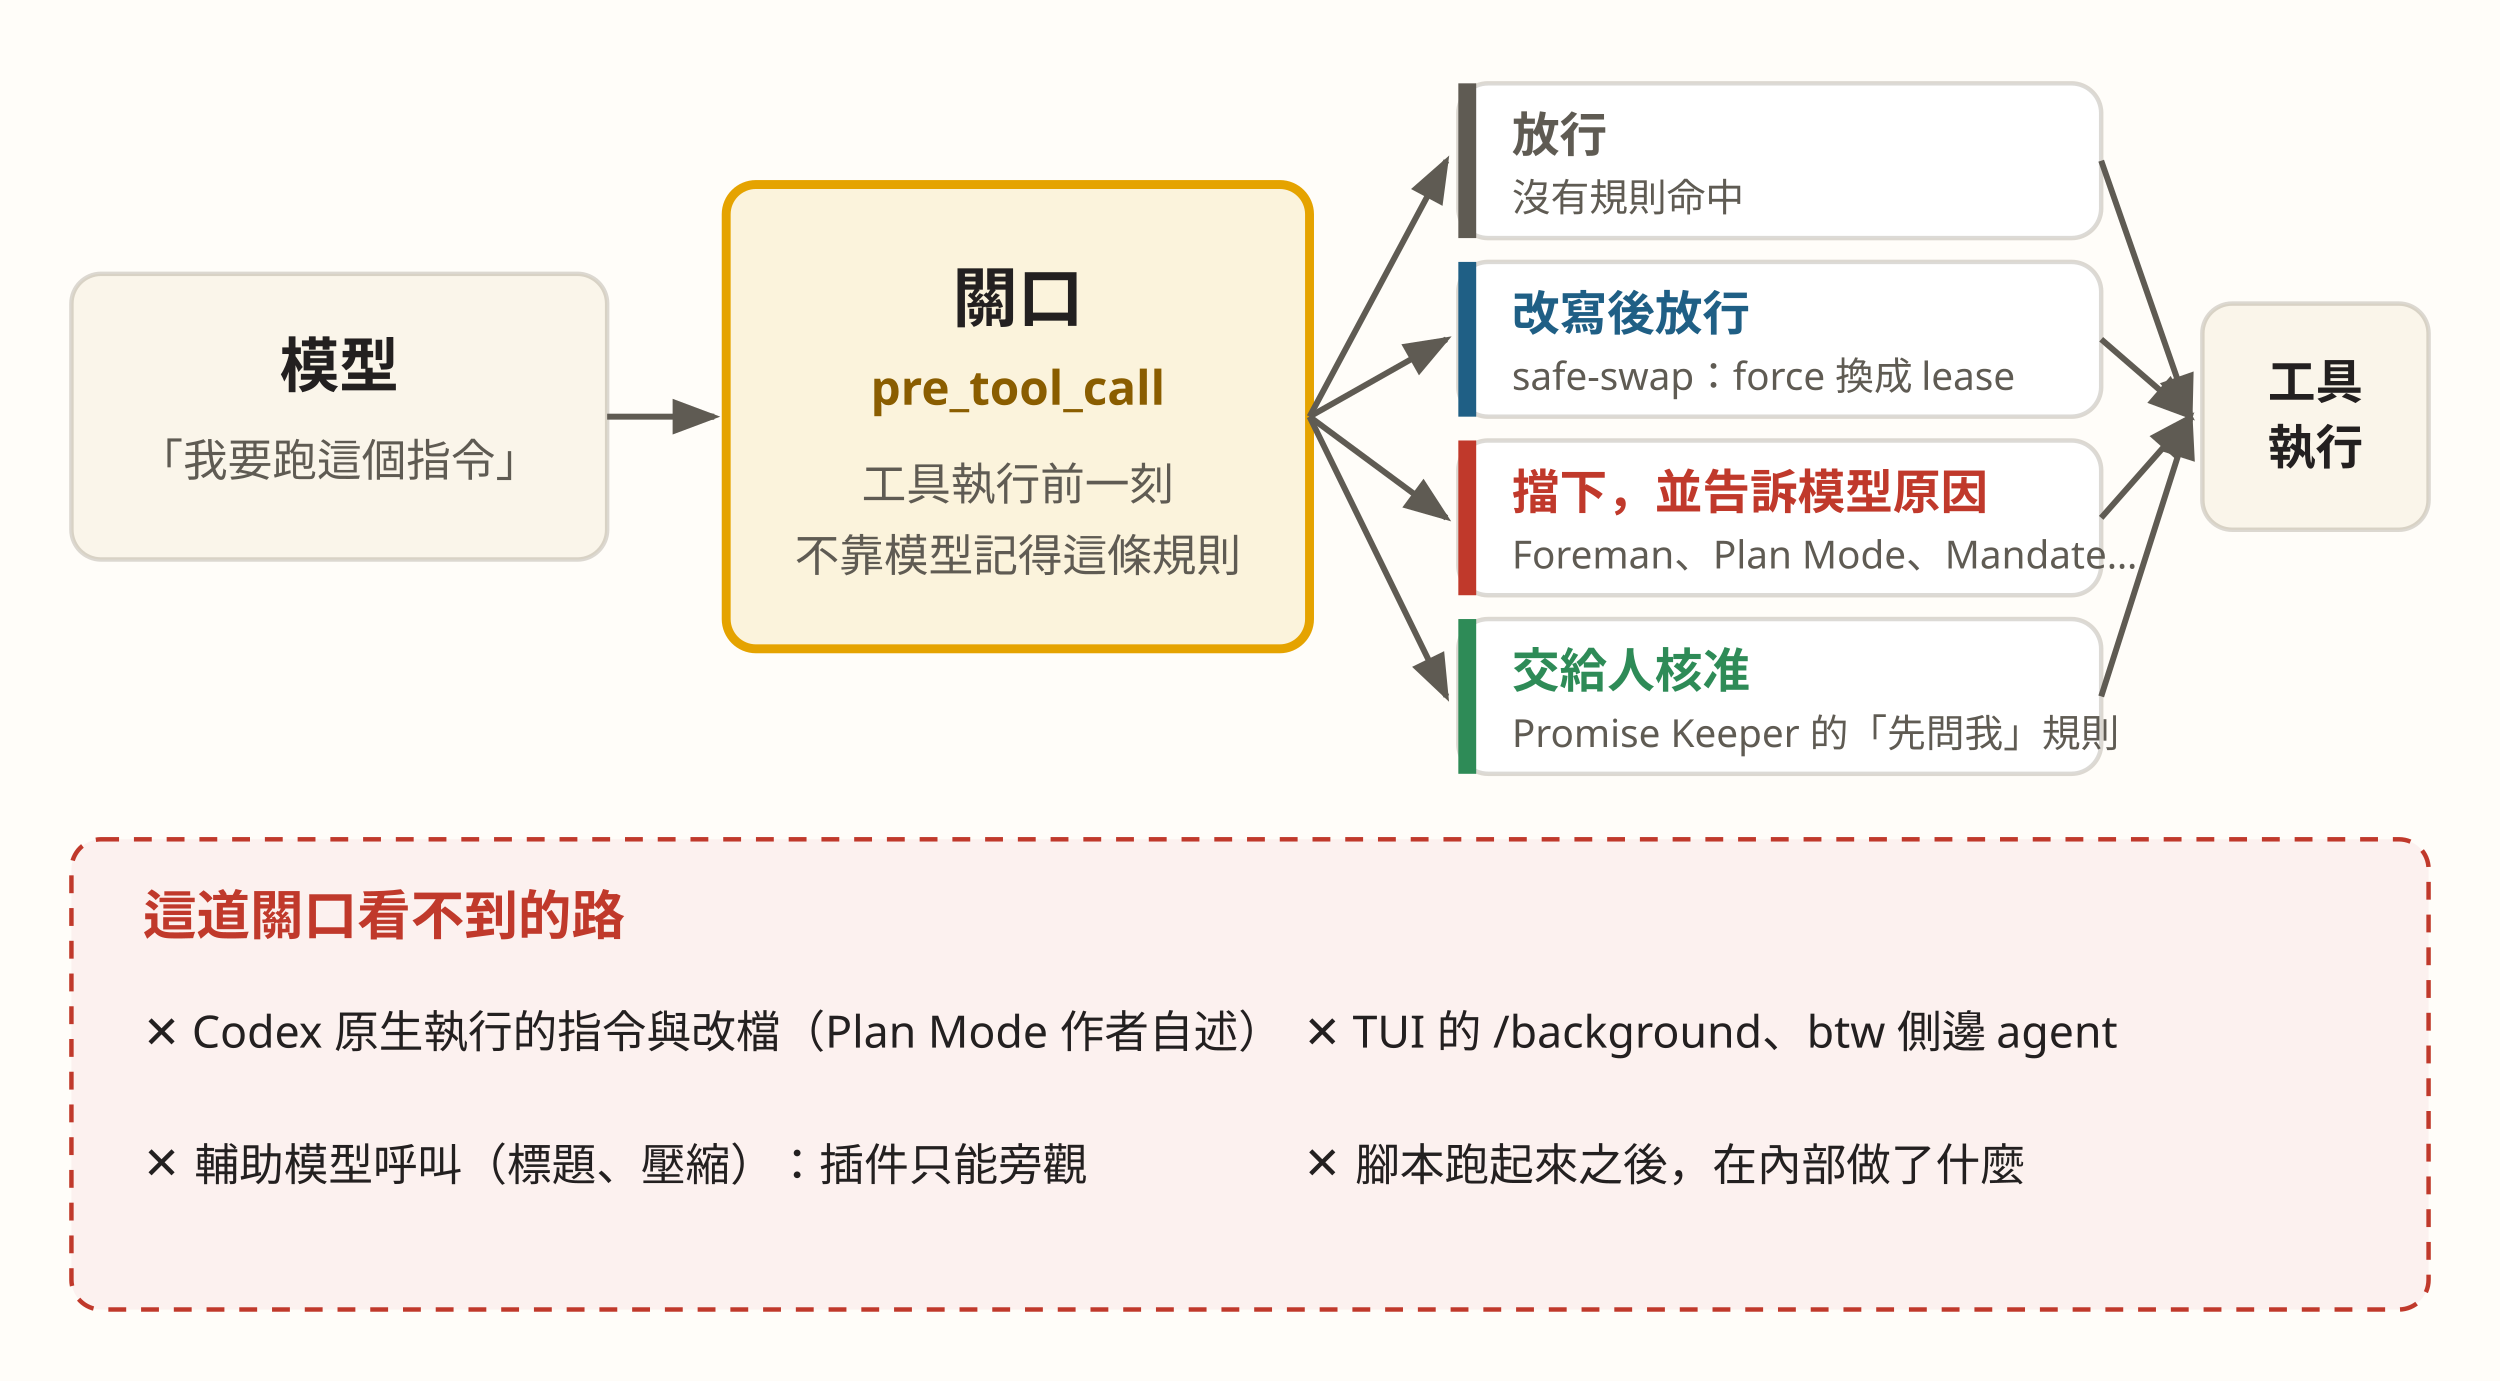
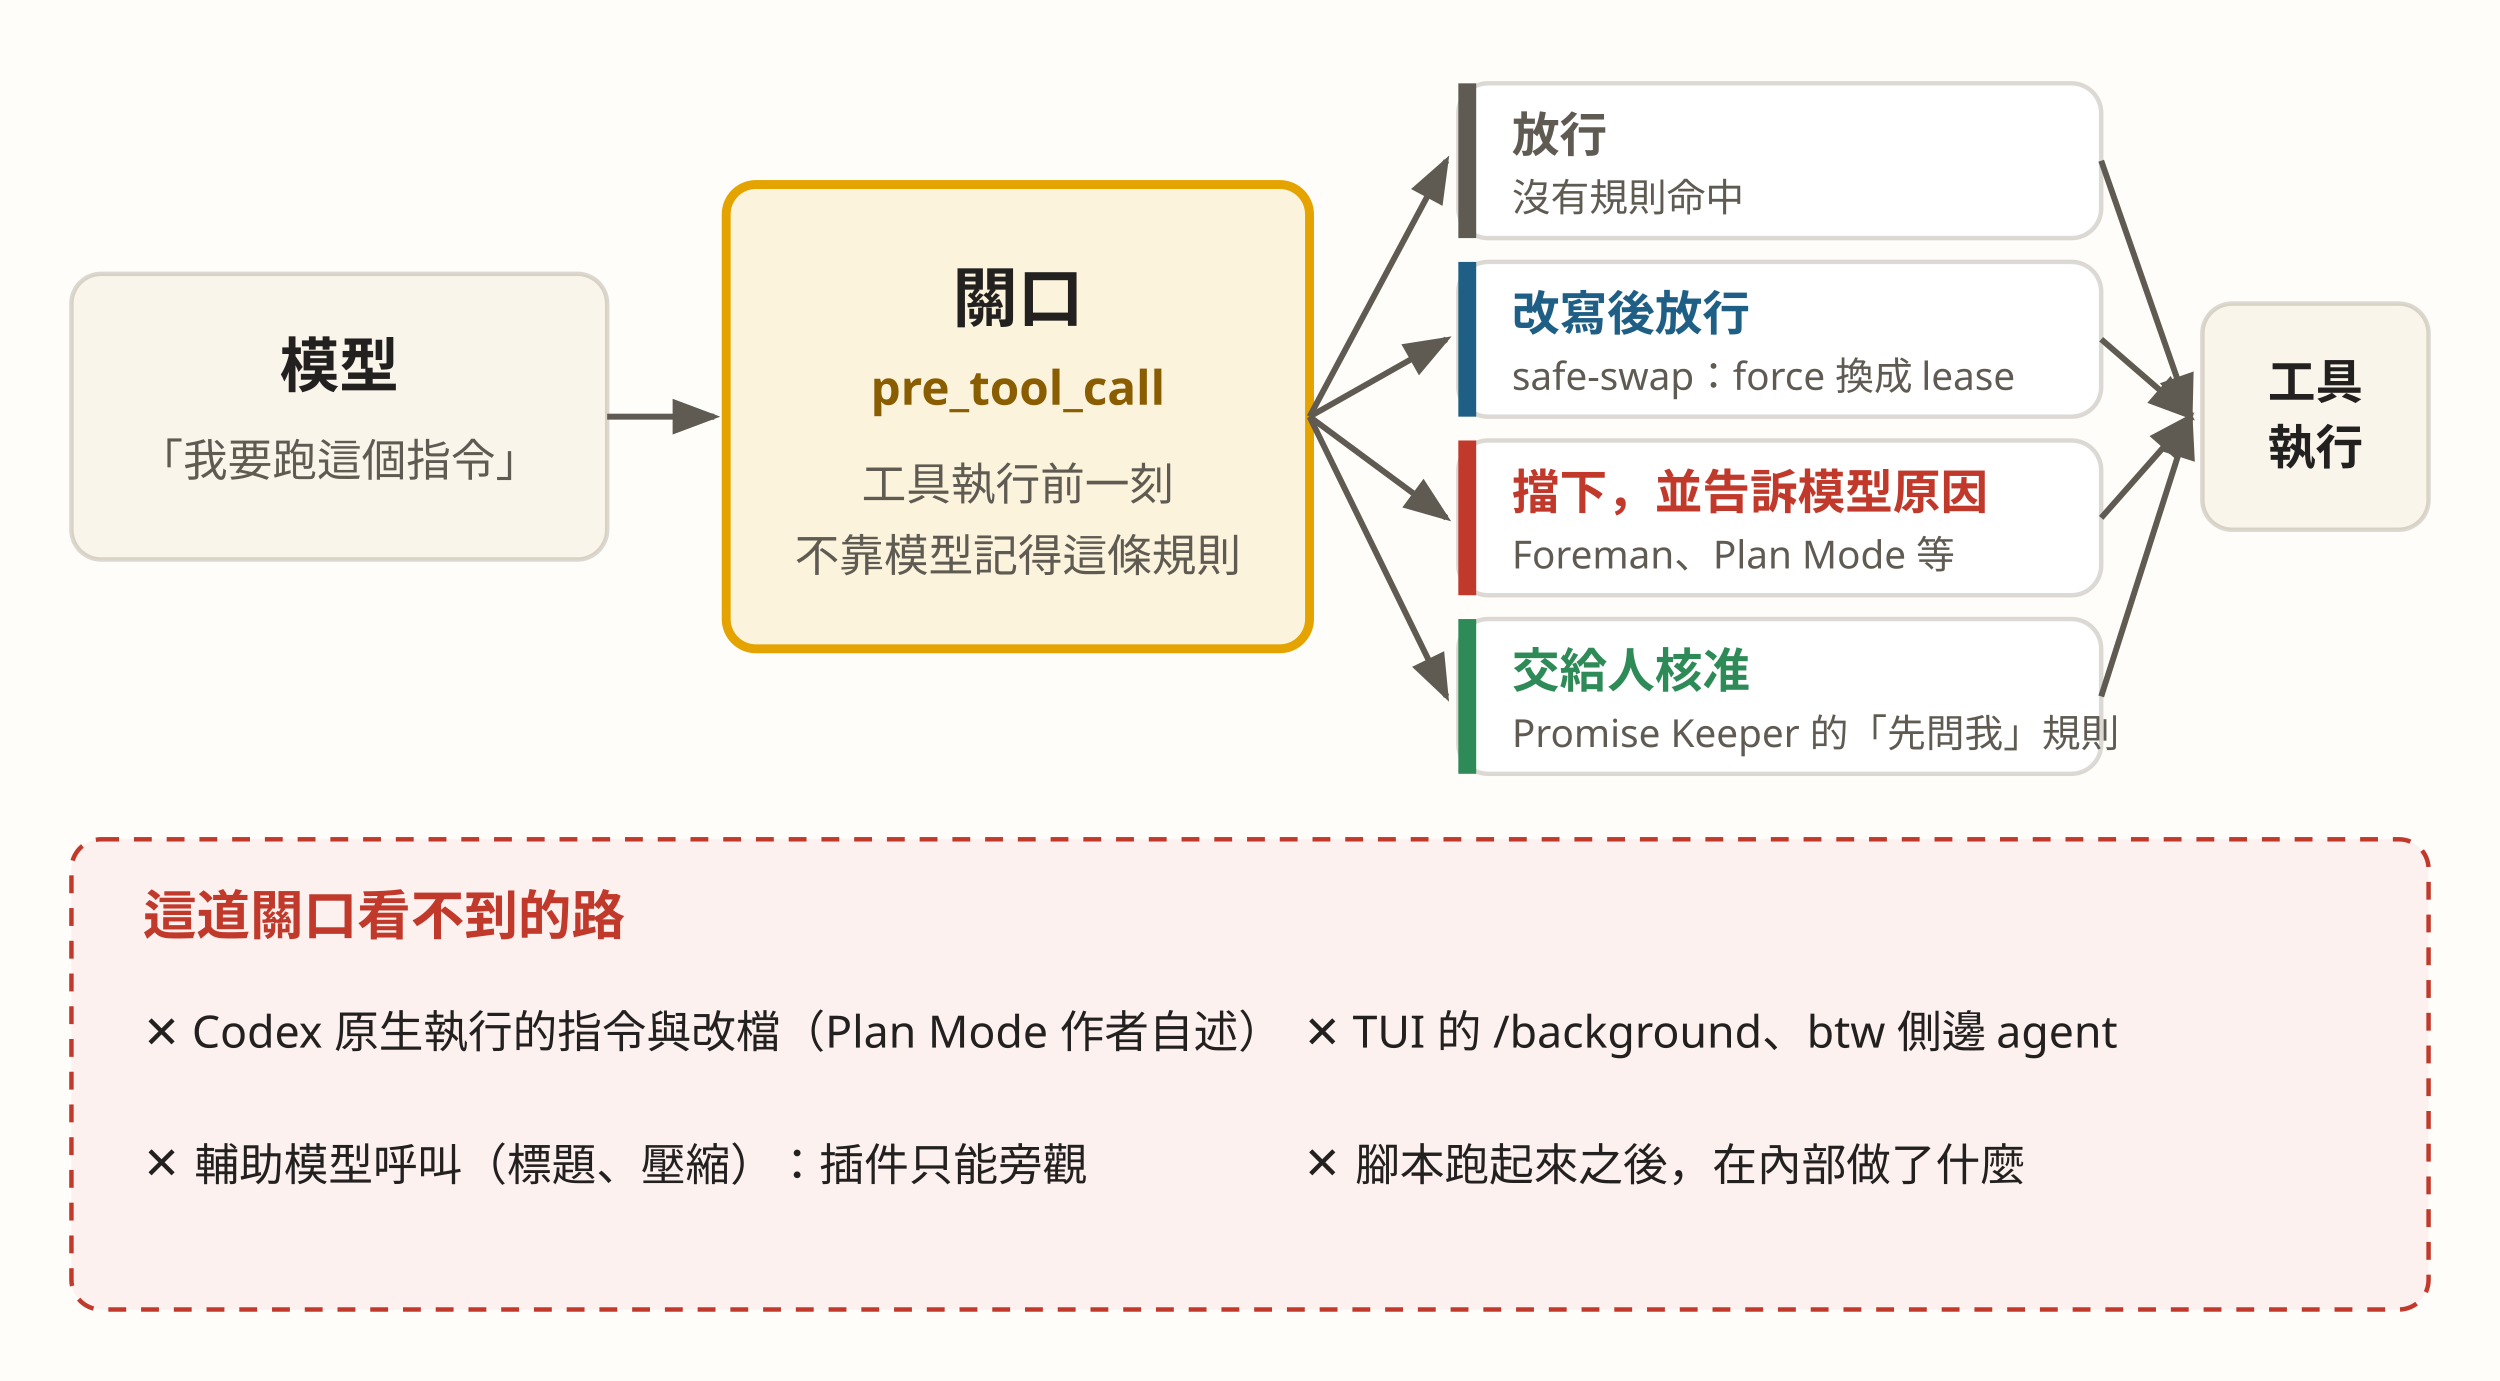
<svg xmlns="http://www.w3.org/2000/svg" viewBox="0 0 840 464" width="840" height="464" role="img" aria-labelledby="gate-w-t gate-w-d">
  <defs>
    <marker id="gate-w-a" markerWidth="8" markerHeight="6" refX="7" refY="3" orient="auto">
      <polygon points="0 0, 8 3, 0 6" fill="#5F5B53" />
    </marker>
  </defs>
  <rect width="100%" height="100%" fill="#FFFDF9" />
  <rect x="24" y="92" width="180" height="96" rx="10" fill="#FAF5EA" stroke="rgba(66,52,32,0.18)" stroke-width="1.5" />
  <text x="114" y="130" font-family="'Noto Sans TC','Microsoft JhengHei UI','Microsoft JhengHei','PingFang TC',sans-serif" font-size="20" font-weight="700" fill="#232020" text-anchor="middle">模型</text>
  <text x="114" y="160" font-family="'Noto Sans TC','Microsoft JhengHei UI','Microsoft JhengHei','PingFang TC',sans-serif" font-size="15" font-weight="400" fill="#5F5B53" text-anchor="middle">「我要跑這個指令」</text>
  <line x1="204" y1="140" x2="240" y2="140" stroke="#5F5B53" stroke-width="2" marker-end="url(#gate-w-a)" />
  <rect x="244" y="62" width="196" height="156" rx="10" fill="#FBF3DC" stroke="#E5A300" stroke-width="3" />
  <text x="342" y="108" font-family="'Noto Sans TC','Microsoft JhengHei UI','Microsoft JhengHei','PingFang TC',sans-serif" font-size="22" font-weight="800" fill="#232020" text-anchor="middle">關口</text>
  <text x="342" y="136" font-family="'Noto Sans TC','Microsoft JhengHei UI','Microsoft JhengHei','PingFang TC',sans-serif" font-size="16" font-weight="700" fill="#8A5D00" text-anchor="middle">pre_tool_call</text>
  <text x="342" y="168" font-family="'Noto Sans TC','Microsoft JhengHei UI','Microsoft JhengHei','PingFang TC',sans-serif" font-size="15" font-weight="400" fill="#5F5B53" text-anchor="middle">工具執行前一刻</text>
  <text x="342" y="192" font-family="'Noto Sans TC','Microsoft JhengHei UI','Microsoft JhengHei','PingFang TC',sans-serif" font-size="15" font-weight="400" fill="#5F5B53" text-anchor="middle">不靠模型記得這條規則</text>
  <line x1="440" y1="140" x2="486" y2="54" stroke="#5F5B53" stroke-width="2" marker-end="url(#gate-w-a)" />
  <rect x="490" y="28" width="216" height="52" rx="10" fill="#fff" stroke="rgba(66,52,32,0.18)" stroke-width="1.5" />
  <rect x="490" y="28" width="6" height="52" fill="#5F5B53" />
  <text x="508" y="51" font-family="'Noto Sans TC','Microsoft JhengHei UI','Microsoft JhengHei','PingFang TC',sans-serif" font-size="16" font-weight="700" fill="#5F5B53" text-anchor="start">放行</text>
  <text x="508" y="71" font-family="'Noto Sans TC','Microsoft JhengHei UI','Microsoft JhengHei','PingFang TC',sans-serif" font-size="13" font-weight="400" fill="#5F5B53" text-anchor="start">沒有規則命中</text>
  <line x1="706" y1="54" x2="736" y2="140" stroke="#5F5B53" stroke-width="2" marker-end="url(#gate-w-a)" />
  <line x1="440" y1="140" x2="486" y2="114" stroke="#5F5B53" stroke-width="2" marker-end="url(#gate-w-a)" />
  <rect x="490" y="88" width="216" height="52" rx="10" fill="#fff" stroke="rgba(66,52,32,0.18)" stroke-width="1.5" />
  <rect x="490" y="88" width="6" height="52" fill="#1F5F85" />
  <text x="508" y="111" font-family="'Noto Sans TC','Microsoft JhengHei UI','Microsoft JhengHei','PingFang TC',sans-serif" font-size="16" font-weight="700" fill="#1F5F85" text-anchor="start">改寫後放行</text>
  <text x="508" y="131" font-family="'Noto Sans TC','Microsoft JhengHei UI','Microsoft JhengHei','PingFang TC',sans-serif" font-size="13" font-weight="400" fill="#5F5B53" text-anchor="start">safe-swap：force 換成 lease</text>
  <line x1="706" y1="114" x2="736" y2="140" stroke="#5F5B53" stroke-width="2" marker-end="url(#gate-w-a)" />
  <line x1="440" y1="140" x2="486" y2="174" stroke="#5F5B53" stroke-width="2" marker-end="url(#gate-w-a)" />
  <rect x="490" y="148" width="216" height="52" rx="10" fill="#fff" stroke="rgba(66,52,32,0.18)" stroke-width="1.5" />
  <rect x="490" y="148" width="6" height="52" fill="#C0392B" />
  <text x="508" y="171" font-family="'Noto Sans TC','Microsoft JhengHei UI','Microsoft JhengHei','PingFang TC',sans-serif" font-size="16" font-weight="700" fill="#C0392B" text-anchor="start">擋下，並告訴模型原因</text>
-   <text x="508" y="191" font-family="'Noto Sans TC','Microsoft JhengHei UI','Microsoft JhengHei','PingFang TC',sans-serif" font-size="13" font-weight="400" fill="#5F5B53" text-anchor="start">Foreman、Plan Mode、Mandate…</text>
+   <text x="508" y="191" font-family="'Noto Sans TC','Microsoft JhengHei UI','Microsoft JhengHei','PingFang TC',sans-serif" font-size="13" font-weight="400" fill="#5F5B53" text-anchor="start">Foreman、Plan Mode 等</text>
  <line x1="706" y1="174" x2="736" y2="140" stroke="#5F5B53" stroke-width="2" marker-end="url(#gate-w-a)" />
  <line x1="440" y1="140" x2="486" y2="234" stroke="#5F5B53" stroke-width="2" marker-end="url(#gate-w-a)" />
  <rect x="490" y="208" width="216" height="52" rx="10" fill="#fff" stroke="rgba(66,52,32,0.18)" stroke-width="1.5" />
  <rect x="490" y="208" width="6" height="52" fill="#2E8B57" />
  <text x="508" y="231" font-family="'Noto Sans TC','Microsoft JhengHei UI','Microsoft JhengHei','PingFang TC',sans-serif" font-size="16" font-weight="700" fill="#2E8B57" text-anchor="start">交給人核准</text>
  <text x="508" y="251" font-family="'Noto Sans TC','Microsoft JhengHei UI','Microsoft JhengHei','PingFang TC',sans-serif" font-size="13" font-weight="400" fill="#5F5B53" text-anchor="start">Promise Keeper 的「先問我」規則</text>
  <line x1="706" y1="234" x2="736" y2="140" stroke="#5F5B53" stroke-width="2" marker-end="url(#gate-w-a)" />
  <rect x="740" y="102" width="76" height="76" rx="10" fill="#FAF5EA" stroke="rgba(66,52,32,0.18)" stroke-width="1.5" />
  <text x="778" y="134" font-family="'Noto Sans TC','Microsoft JhengHei UI','Microsoft JhengHei','PingFang TC',sans-serif" font-size="16" font-weight="700" fill="#232020" text-anchor="middle">工具</text>
  <text x="778" y="156" font-family="'Noto Sans TC','Microsoft JhengHei UI','Microsoft JhengHei','PingFang TC',sans-serif" font-size="16" font-weight="700" fill="#232020" text-anchor="middle">執行</text>
  <rect x="24" y="282" width="792" height="158" rx="10" fill="#FCF1EF" stroke="#C0392B" stroke-width="1.5" stroke-dasharray="6 5" />
  <text x="48" y="314" font-family="'Noto Sans TC','Microsoft JhengHei UI','Microsoft JhengHei','PingFang TC',sans-serif" font-size="18" font-weight="800" fill="#C0392B" text-anchor="start">這道關口看不到的路</text>
  <text x="48" y="352" font-family="'Noto Sans TC','Microsoft JhengHei UI','Microsoft JhengHei','PingFang TC',sans-serif" font-size="15" font-weight="400" fill="#232020" text-anchor="start">✕ Codex 原生執行的指令與改檔（Plan Mode 作者自述）</text>
  <text x="438" y="352" font-family="'Noto Sans TC','Microsoft JhengHei UI','Microsoft JhengHei','PingFang TC',sans-serif" font-size="15" font-weight="400" fill="#232020" text-anchor="start">✕ TUI 的 /background、btw 側邊 agent</text>
  <text x="48" y="396" font-family="'Noto Sans TC','Microsoft JhengHei UI','Microsoft JhengHei','PingFang TC',sans-serif" font-size="15" font-weight="400" fill="#232020" text-anchor="start">✕ 輔助模型呼叫（標題、壓縮）：插件只能旁觀</text>
  <text x="438" y="396" font-family="'Noto Sans TC','Microsoft JhengHei UI','Microsoft JhengHei','PingFang TC',sans-serif" font-size="15" font-weight="400" fill="#232020" text-anchor="start">✕ 腳本跑起來之後，在內部做了什麼</text>
</svg>
